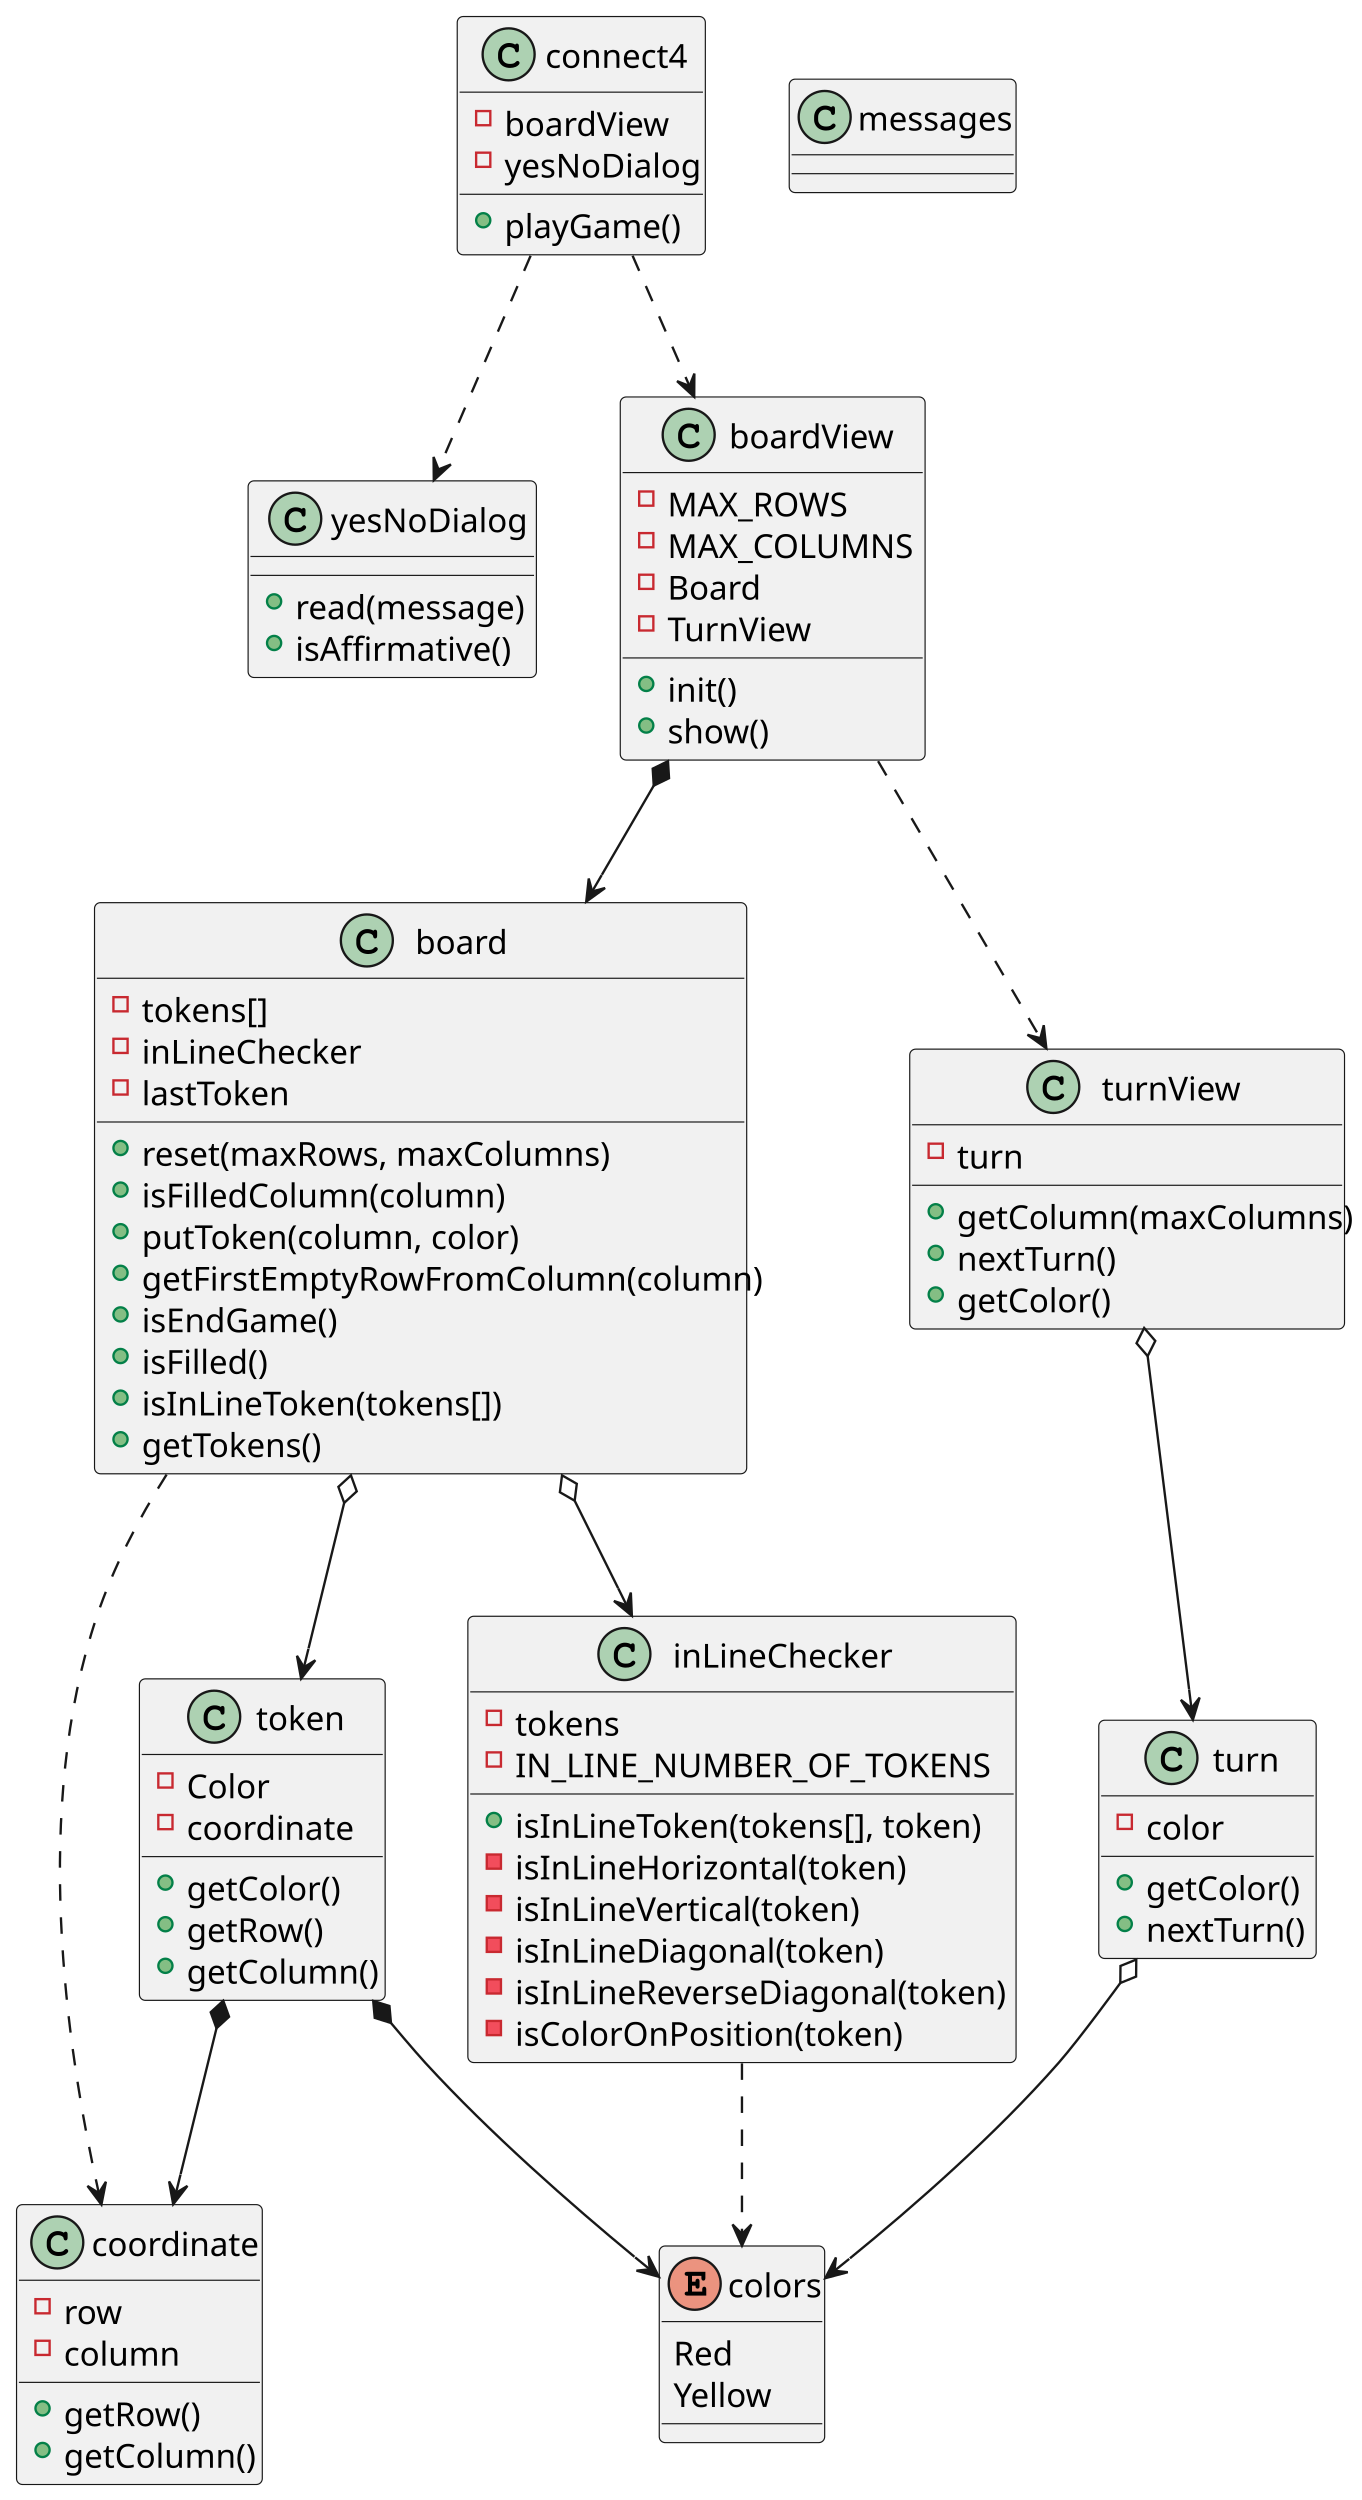
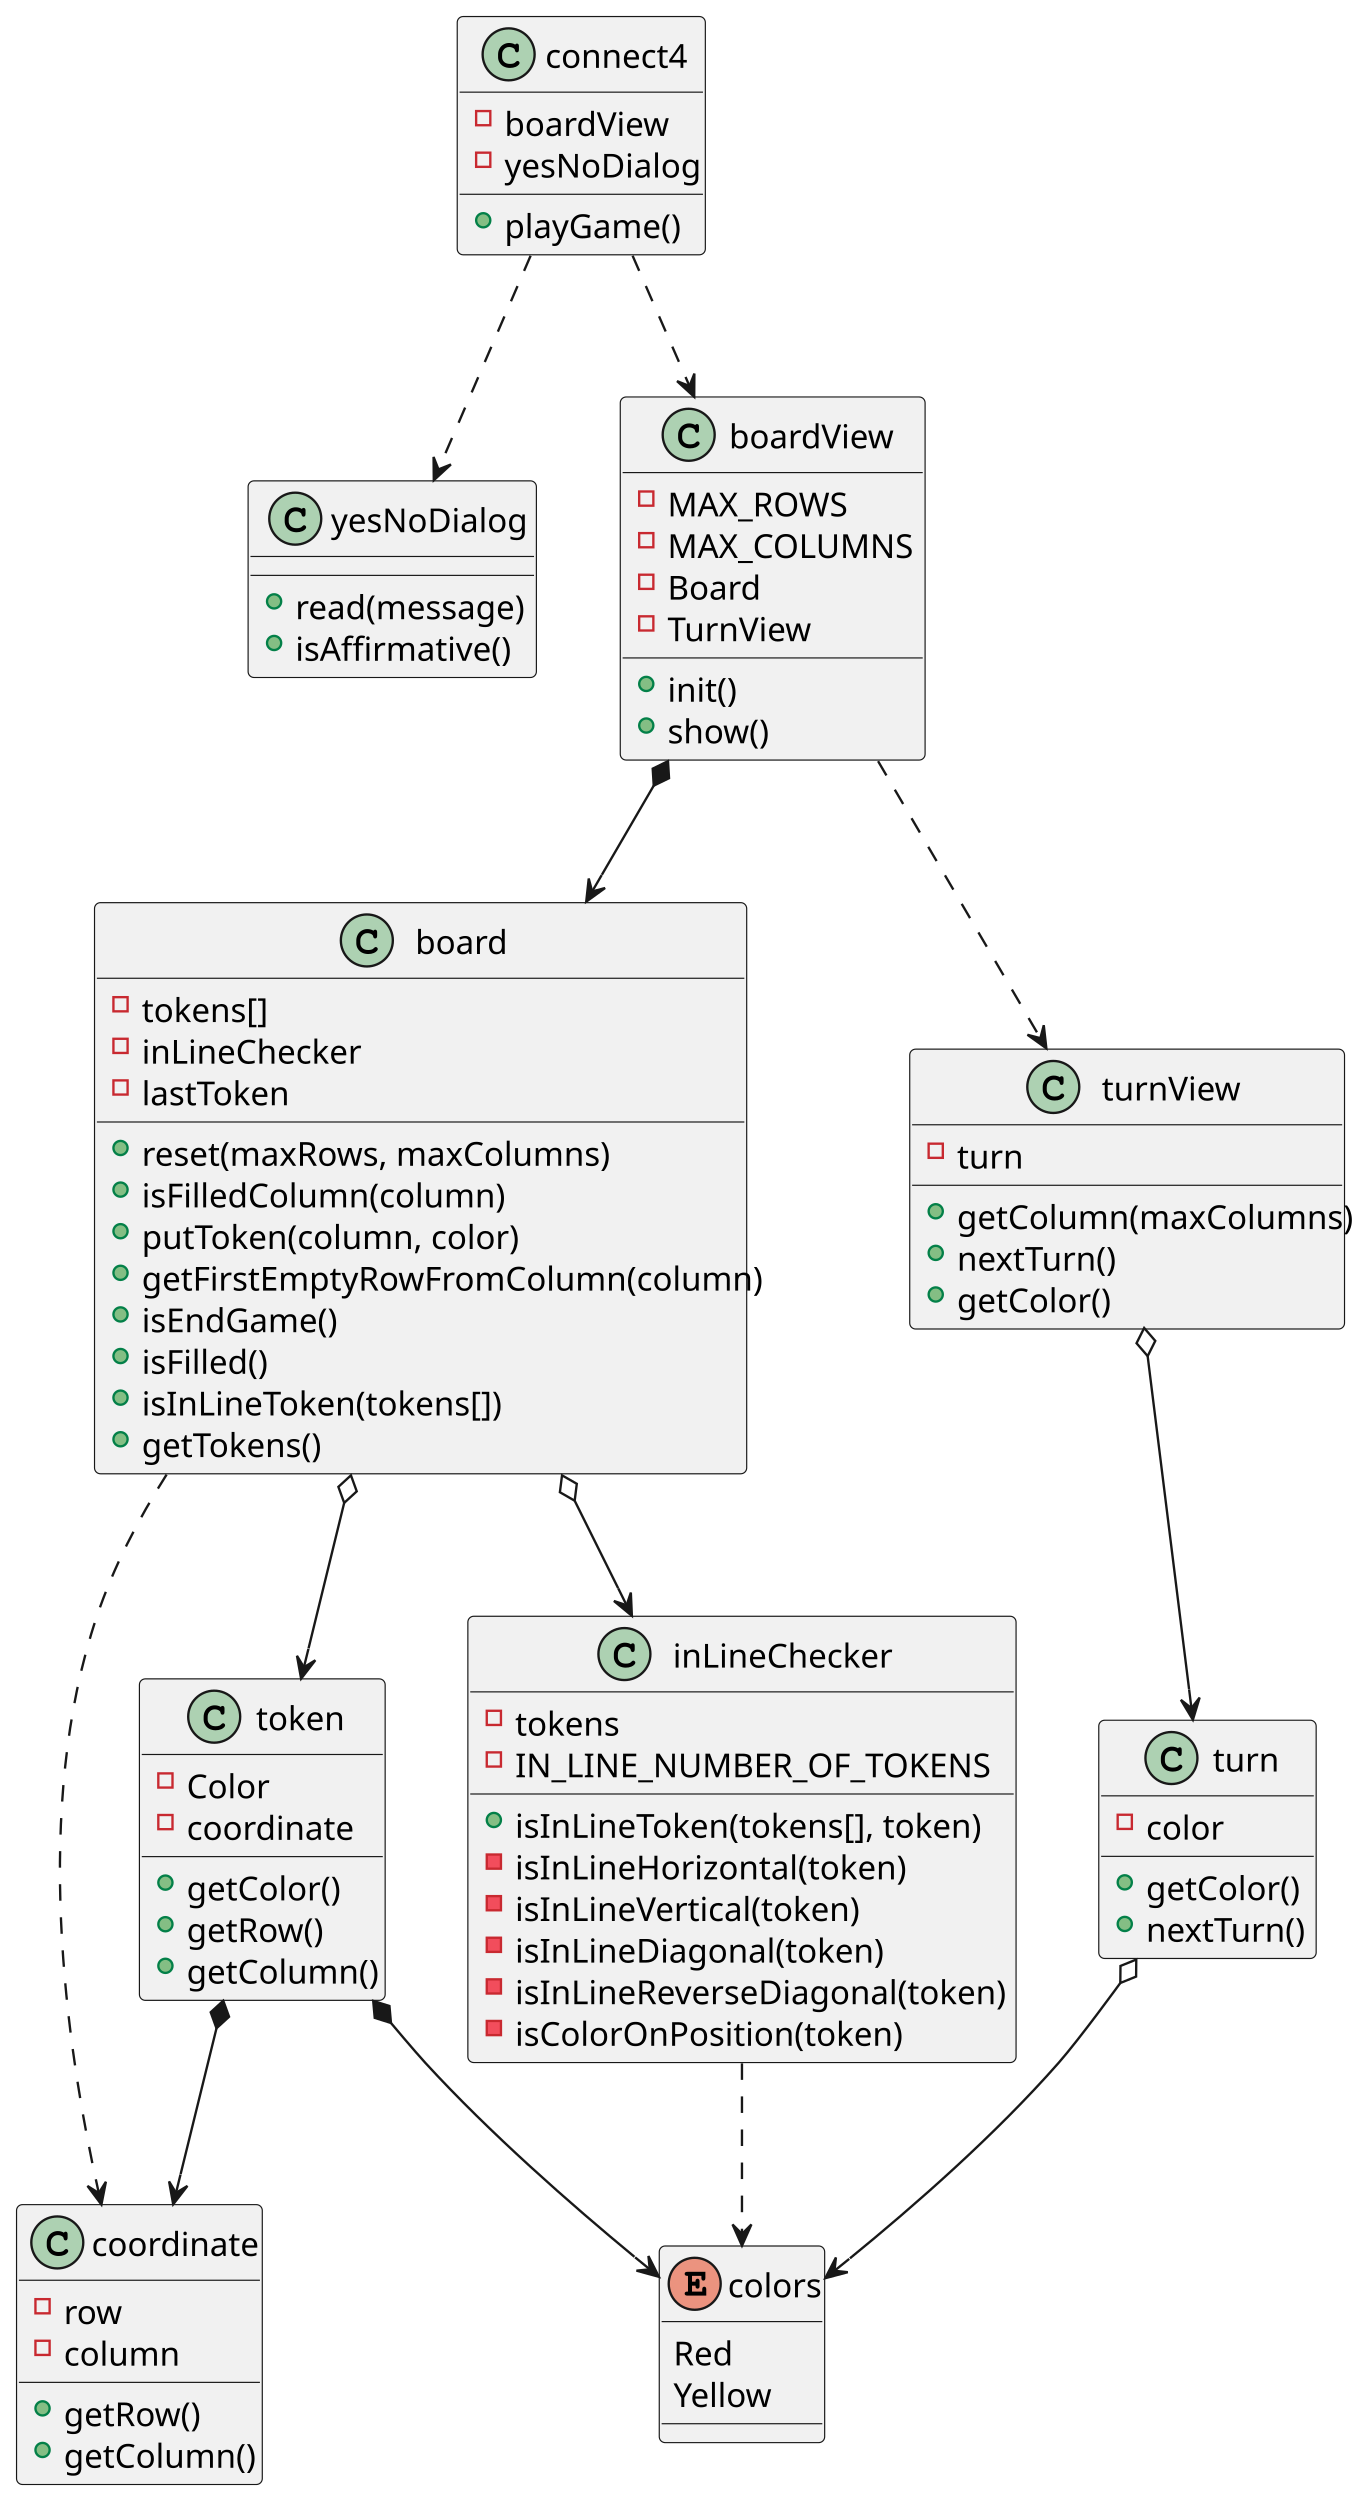
<svg xmlns="http://www.w3.org/2000/svg" contentStyleType="text/css" height="1058px" preserveAspectRatio="none" style="width:576px;height:1058px;background:#FFFFFF;" version="1.1" viewBox="0 0 576 1058" width="576px" zoomAndPan="magnify">
  <defs />
  <g>
    <g id="elem_connect4">
      <rect codeLine="2" fill="#F1F1F1" height="100.828" id="connect4" rx="2.5" ry="2.5" style="stroke:#181818;stroke-width:0.5;" width="105" x="193.5" y="7" />
      <ellipse cx="215.25" cy="23" fill="#ADD1B2" rx="11" ry="11" style="stroke:#181818;stroke-width:1.0;" />
      <path d="M218.016,18.875 Q218.172,18.656 218.359,18.547 Q218.547,18.438 218.766,18.438 Q219.141,18.438 219.375,18.703 Q219.609,18.953 219.609,19.562 L219.609,21.016 Q219.609,21.625 219.375,21.891 Q219.141,22.156 218.766,22.156 Q218.422,22.156 218.219,21.953 Q218.016,21.766 217.906,21.25 Q217.859,20.891 217.672,20.703 Q217.344,20.328 216.734,20.109 Q216.125,19.891 215.5,19.891 Q214.734,19.891 214.094,20.219 Q213.469,20.547 212.969,21.297 Q212.484,22.047 212.484,23.078 L212.484,24.172 Q212.484,25.406 213.375,26.234 Q214.266,27.047 215.859,27.047 Q216.797,27.047 217.453,26.797 Q217.844,26.641 218.266,26.203 Q218.531,25.938 218.672,25.859 Q218.828,25.781 219.031,25.781 Q219.359,25.781 219.609,26.047 Q219.875,26.297 219.875,26.641 Q219.875,26.984 219.531,27.391 Q219.031,27.969 218.234,28.297 Q217.156,28.75 215.859,28.75 Q214.344,28.75 213.141,28.125 Q212.156,27.625 211.469,26.562 Q210.781,25.484 210.781,24.203 L210.781,23.047 Q210.781,21.719 211.391,20.578 Q212.016,19.422 213.109,18.812 Q214.203,18.188 215.438,18.188 Q216.172,18.188 216.812,18.359 Q217.469,18.516 218.016,18.875 Z " fill="#000000" />
      <text fill="#000000" font-family="sans-serif" font-size="14" lengthAdjust="spacing" textLength="58" x="230.75" y="28.729">connect4</text>
      <line style="stroke:#181818;stroke-width:0.5;" x1="194.5" x2="297.5" y1="39" y2="39" />
      <rect fill="none" height="6" style="stroke:#C82930;stroke-width:1.0;" width="6" x="201.5" y="47" />
      <text fill="#000000" font-family="sans-serif" font-size="14" lengthAdjust="spacing" textLength="66" x="213.5" y="57.533">boardView</text>
      <rect fill="none" height="6" style="stroke:#C82930;stroke-width:1.0;" width="6" x="201.5" y="64.609" />
      <text fill="#000000" font-family="sans-serif" font-size="14" lengthAdjust="spacing" textLength="79" x="213.5" y="75.143">yesNoDialog</text>
      <line style="stroke:#181818;stroke-width:0.5;" x1="194.5" x2="297.5" y1="82.219" y2="82.219" />
      <ellipse cx="204.5" cy="93.219" fill="#84BE84" rx="3" ry="3" style="stroke:#038048;stroke-width:1.0;" />
      <text fill="#000000" font-family="sans-serif" font-size="14" lengthAdjust="spacing" textLength="74" x="213.5" y="100.752">playGame()</text>
    </g>
    <g id="elem_yesNoDialog">
      <rect codeLine="7" fill="#F1F1F1" height="83.219" id="yesNoDialog" rx="2.5" ry="2.5" style="stroke:#181818;stroke-width:0.5;" width="122" x="105" y="203.5" />
      <ellipse cx="124.95" cy="219.5" fill="#ADD1B2" rx="11" ry="11" style="stroke:#181818;stroke-width:1.0;" />
      <path d="M127.716,215.375 Q127.872,215.156 128.059,215.047 Q128.247,214.938 128.466,214.938 Q128.841,214.938 129.075,215.203 Q129.309,215.453 129.309,216.062 L129.309,217.516 Q129.309,218.125 129.075,218.391 Q128.841,218.656 128.466,218.656 Q128.122,218.656 127.919,218.453 Q127.716,218.266 127.606,217.75 Q127.559,217.391 127.372,217.203 Q127.044,216.828 126.434,216.609 Q125.825,216.391 125.2,216.391 Q124.434,216.391 123.794,216.719 Q123.169,217.047 122.669,217.797 Q122.184,218.547 122.184,219.578 L122.184,220.672 Q122.184,221.906 123.075,222.734 Q123.966,223.547 125.559,223.547 Q126.497,223.547 127.153,223.297 Q127.544,223.141 127.966,222.703 Q128.231,222.438 128.372,222.359 Q128.528,222.281 128.731,222.281 Q129.059,222.281 129.309,222.547 Q129.575,222.797 129.575,223.141 Q129.575,223.484 129.231,223.891 Q128.731,224.469 127.934,224.797 Q126.856,225.25 125.559,225.25 Q124.044,225.25 122.841,224.625 Q121.856,224.125 121.169,223.062 Q120.481,221.984 120.481,220.703 L120.481,219.547 Q120.481,218.219 121.091,217.078 Q121.716,215.922 122.809,215.312 Q123.903,214.688 125.138,214.688 Q125.872,214.688 126.513,214.859 Q127.169,215.016 127.716,215.375 Z " fill="#000000" />
      <text fill="#000000" font-family="sans-serif" font-size="14" lengthAdjust="spacing" textLength="79" x="140.05" y="225.228">yesNoDialog</text>
      <line style="stroke:#181818;stroke-width:0.5;" x1="106" x2="226" y1="235.5" y2="235.5" />
      <line style="stroke:#181818;stroke-width:0.5;" x1="106" x2="226" y1="243.5" y2="243.5" />
      <ellipse cx="116" cy="254.5" fill="#84BE84" rx="3" ry="3" style="stroke:#038048;stroke-width:1.0;" />
      <text fill="#000000" font-family="sans-serif" font-size="14" lengthAdjust="spacing" textLength="96" x="125" y="262.033">read(message)</text>
      <ellipse cx="116" cy="272.109" fill="#84BE84" rx="3" ry="3" style="stroke:#038048;stroke-width:1.0;" />
      <text fill="#000000" font-family="sans-serif" font-size="14" lengthAdjust="spacing" textLength="86" x="125" y="279.643">isAffirmative()</text>
    </g>
    <g id="elem_board">
      <rect codeLine="11" fill="#F1F1F1" height="241.703" id="board" rx="2.5" ry="2.5" style="stroke:#181818;stroke-width:0.5;" width="276" x="40" y="382" />
      <ellipse cx="155.25" cy="398" fill="#ADD1B2" rx="11" ry="11" style="stroke:#181818;stroke-width:1.0;" />
      <path d="M158.016,393.875 Q158.172,393.656 158.359,393.547 Q158.547,393.438 158.766,393.438 Q159.141,393.438 159.375,393.703 Q159.609,393.953 159.609,394.562 L159.609,396.016 Q159.609,396.625 159.375,396.891 Q159.141,397.156 158.766,397.156 Q158.422,397.156 158.219,396.953 Q158.016,396.766 157.906,396.25 Q157.859,395.891 157.672,395.703 Q157.344,395.328 156.734,395.109 Q156.125,394.891 155.5,394.891 Q154.734,394.891 154.094,395.219 Q153.469,395.547 152.969,396.297 Q152.484,397.047 152.484,398.078 L152.484,399.172 Q152.484,400.406 153.375,401.234 Q154.266,402.047 155.859,402.047 Q156.797,402.047 157.453,401.797 Q157.844,401.641 158.266,401.203 Q158.531,400.938 158.672,400.859 Q158.828,400.781 159.031,400.781 Q159.359,400.781 159.609,401.047 Q159.875,401.297 159.875,401.641 Q159.875,401.984 159.531,402.391 Q159.031,402.969 158.234,403.297 Q157.156,403.75 155.859,403.75 Q154.344,403.75 153.141,403.125 Q152.156,402.625 151.469,401.562 Q150.781,400.484 150.781,399.203 L150.781,398.047 Q150.781,396.719 151.391,395.578 Q152.016,394.422 153.109,393.812 Q154.203,393.188 155.438,393.188 Q156.172,393.188 156.812,393.359 Q157.469,393.516 158.016,393.875 Z " fill="#000000" />
      <text fill="#000000" font-family="sans-serif" font-size="14" lengthAdjust="spacing" textLength="37" x="175.75" y="403.728">board</text>
      <line style="stroke:#181818;stroke-width:0.5;" x1="41" x2="315" y1="414" y2="414" />
      <rect fill="none" height="6" style="stroke:#C82930;stroke-width:1.0;" width="6" x="48" y="422" />
      <text fill="#000000" font-family="sans-serif" font-size="14" lengthAdjust="spacing" textLength="50" x="60" y="432.533">tokens[]</text>
      <rect fill="none" height="6" style="stroke:#C82930;stroke-width:1.0;" width="6" x="48" y="439.609" />
      <text fill="#000000" font-family="sans-serif" font-size="14" lengthAdjust="spacing" textLength="91" x="60" y="450.143">inLineChecker</text>
      <rect fill="none" height="6" style="stroke:#C82930;stroke-width:1.0;" width="6" x="48" y="457.219" />
      <text fill="#000000" font-family="sans-serif" font-size="14" lengthAdjust="spacing" textLength="62" x="60" y="467.752">lastToken</text>
      <line style="stroke:#181818;stroke-width:0.5;" x1="41" x2="315" y1="474.828" y2="474.828" />
      <ellipse cx="51" cy="485.828" fill="#84BE84" rx="3" ry="3" style="stroke:#038048;stroke-width:1.0;" />
      <text fill="#000000" font-family="sans-serif" font-size="14" lengthAdjust="spacing" textLength="189" x="60" y="493.361">reset(maxRows, maxColumns)</text>
      <ellipse cx="51" cy="503.438" fill="#84BE84" rx="3" ry="3" style="stroke:#038048;stroke-width:1.0;" />
      <text fill="#000000" font-family="sans-serif" font-size="14" lengthAdjust="spacing" textLength="147" x="60" y="510.971">isFilledColumn(column)</text>
      <ellipse cx="51" cy="521.047" fill="#84BE84" rx="3" ry="3" style="stroke:#038048;stroke-width:1.0;" />
      <text fill="#000000" font-family="sans-serif" font-size="14" lengthAdjust="spacing" textLength="154" x="60" y="528.58">putToken(column, color)</text>
      <ellipse cx="51" cy="538.656" fill="#84BE84" rx="3" ry="3" style="stroke:#038048;stroke-width:1.0;" />
      <text fill="#000000" font-family="sans-serif" font-size="14" lengthAdjust="spacing" textLength="250" x="60" y="546.189">getFirstEmptyRowFromColumn(column)</text>
      <ellipse cx="51" cy="556.266" fill="#84BE84" rx="3" ry="3" style="stroke:#038048;stroke-width:1.0;" />
      <text fill="#000000" font-family="sans-serif" font-size="14" lengthAdjust="spacing" textLength="83" x="60" y="563.799">isEndGame()</text>
      <ellipse cx="51" cy="573.875" fill="#84BE84" rx="3" ry="3" style="stroke:#038048;stroke-width:1.0;" />
      <text fill="#000000" font-family="sans-serif" font-size="14" lengthAdjust="spacing" textLength="54" x="60" y="581.408">isFilled()</text>
      <ellipse cx="51" cy="591.484" fill="#84BE84" rx="3" ry="3" style="stroke:#038048;stroke-width:1.0;" />
      <text fill="#000000" font-family="sans-serif" font-size="14" lengthAdjust="spacing" textLength="148" x="60" y="599.018">isInLineToken(tokens[])</text>
      <ellipse cx="51" cy="609.094" fill="#84BE84" rx="3" ry="3" style="stroke:#038048;stroke-width:1.0;" />
      <text fill="#000000" font-family="sans-serif" font-size="14" lengthAdjust="spacing" textLength="77" x="60" y="616.627">getTokens()</text>
    </g>
    <g id="elem_boardView">
      <rect codeLine="24" fill="#F1F1F1" height="153.656" id="boardView" rx="2.5" ry="2.5" style="stroke:#181818;stroke-width:0.5;" width="129" x="262.5" y="168" />
      <ellipse cx="291.45" cy="184" fill="#ADD1B2" rx="11" ry="11" style="stroke:#181818;stroke-width:1.0;" />
      <path d="M294.216,179.875 Q294.372,179.656 294.559,179.547 Q294.747,179.438 294.966,179.438 Q295.341,179.438 295.575,179.703 Q295.809,179.953 295.809,180.562 L295.809,182.016 Q295.809,182.625 295.575,182.891 Q295.341,183.156 294.966,183.156 Q294.622,183.156 294.419,182.953 Q294.216,182.766 294.106,182.25 Q294.059,181.891 293.872,181.703 Q293.544,181.328 292.934,181.109 Q292.325,180.891 291.7,180.891 Q290.934,180.891 290.294,181.219 Q289.669,181.547 289.169,182.297 Q288.684,183.047 288.684,184.078 L288.684,185.172 Q288.684,186.406 289.575,187.234 Q290.466,188.047 292.059,188.047 Q292.997,188.047 293.653,187.797 Q294.044,187.641 294.466,187.203 Q294.731,186.938 294.872,186.859 Q295.028,186.781 295.231,186.781 Q295.559,186.781 295.809,187.047 Q296.075,187.297 296.075,187.641 Q296.075,187.984 295.731,188.391 Q295.231,188.969 294.434,189.297 Q293.356,189.75 292.059,189.75 Q290.544,189.75 289.341,189.125 Q288.356,188.625 287.669,187.562 Q286.981,186.484 286.981,185.203 L286.981,184.047 Q286.981,182.719 287.591,181.578 Q288.216,180.422 289.309,179.812 Q290.403,179.188 291.637,179.188 Q292.372,179.188 293.012,179.359 Q293.669,179.516 294.216,179.875 Z " fill="#000000" />
      <text fill="#000000" font-family="sans-serif" font-size="14" lengthAdjust="spacing" textLength="66" x="308.55" y="189.728">boardView</text>
      <line style="stroke:#181818;stroke-width:0.5;" x1="263.5" x2="390.5" y1="200" y2="200" />
      <rect fill="none" height="6" style="stroke:#C82930;stroke-width:1.0;" width="6" x="270.5" y="208" />
      <text fill="#000000" font-family="sans-serif" font-size="14" lengthAdjust="spacing" textLength="79" x="282.5" y="218.533">MAX_ROWS</text>
      <rect fill="none" height="6" style="stroke:#C82930;stroke-width:1.0;" width="6" x="270.5" y="225.609" />
      <text fill="#000000" font-family="sans-serif" font-size="14" lengthAdjust="spacing" textLength="103" x="282.5" y="236.143">MAX_COLUMNS</text>
      <rect fill="none" height="6" style="stroke:#C82930;stroke-width:1.0;" width="6" x="270.5" y="243.219" />
      <text fill="#000000" font-family="sans-serif" font-size="14" lengthAdjust="spacing" textLength="38" x="282.5" y="253.752">Board</text>
      <rect fill="none" height="6" style="stroke:#C82930;stroke-width:1.0;" width="6" x="270.5" y="260.828" />
      <text fill="#000000" font-family="sans-serif" font-size="14" lengthAdjust="spacing" textLength="59" x="282.5" y="271.361">TurnView</text>
      <line style="stroke:#181818;stroke-width:0.5;" x1="263.5" x2="390.5" y1="278.438" y2="278.438" />
      <ellipse cx="273.5" cy="289.438" fill="#84BE84" rx="3" ry="3" style="stroke:#038048;stroke-width:1.0;" />
      <text fill="#000000" font-family="sans-serif" font-size="14" lengthAdjust="spacing" textLength="28" x="282.5" y="296.971">init()</text>
      <ellipse cx="273.5" cy="307.047" fill="#84BE84" rx="3" ry="3" style="stroke:#038048;stroke-width:1.0;" />
      <text fill="#000000" font-family="sans-serif" font-size="14" lengthAdjust="spacing" textLength="42" x="282.5" y="314.58">show()</text>
    </g>
    <g id="elem_inLineChecker">
      <rect codeLine="32" fill="#F1F1F1" height="188.875" id="inLineChecker" rx="2.5" ry="2.5" style="stroke:#181818;stroke-width:0.5;" width="232" x="198" y="684" />
      <ellipse cx="264.25" cy="700" fill="#ADD1B2" rx="11" ry="11" style="stroke:#181818;stroke-width:1.0;" />
      <path d="M267.016,695.875 Q267.172,695.656 267.359,695.547 Q267.547,695.438 267.766,695.438 Q268.141,695.438 268.375,695.703 Q268.609,695.953 268.609,696.562 L268.609,698.016 Q268.609,698.625 268.375,698.891 Q268.141,699.156 267.766,699.156 Q267.422,699.156 267.219,698.953 Q267.016,698.766 266.906,698.25 Q266.859,697.891 266.672,697.703 Q266.344,697.328 265.734,697.109 Q265.125,696.891 264.5,696.891 Q263.734,696.891 263.094,697.219 Q262.469,697.547 261.969,698.297 Q261.484,699.047 261.484,700.078 L261.484,701.172 Q261.484,702.406 262.375,703.234 Q263.266,704.047 264.859,704.047 Q265.797,704.047 266.453,703.797 Q266.844,703.641 267.266,703.203 Q267.531,702.938 267.672,702.859 Q267.828,702.781 268.031,702.781 Q268.359,702.781 268.609,703.047 Q268.875,703.297 268.875,703.641 Q268.875,703.984 268.531,704.391 Q268.031,704.969 267.234,705.297 Q266.156,705.75 264.859,705.75 Q263.344,705.75 262.141,705.125 Q261.156,704.625 260.469,703.562 Q259.781,702.484 259.781,701.203 L259.781,700.047 Q259.781,698.719 260.391,697.578 Q261.016,696.422 262.109,695.812 Q263.203,695.188 264.438,695.188 Q265.172,695.188 265.812,695.359 Q266.469,695.516 267.016,695.875 Z " fill="#000000" />
      <text fill="#000000" font-family="sans-serif" font-size="14" lengthAdjust="spacing" textLength="91" x="284.75" y="705.729">inLineChecker</text>
      <line style="stroke:#181818;stroke-width:0.5;" x1="199" x2="429" y1="716" y2="716" />
      <rect fill="none" height="6" style="stroke:#C82930;stroke-width:1.0;" width="6" x="206" y="724" />
      <text fill="#000000" font-family="sans-serif" font-size="14" lengthAdjust="spacing" textLength="42" x="218" y="734.533">tokens</text>
      <rect fill="none" height="6" style="stroke:#C82930;stroke-width:1.0;" width="6" x="206" y="741.609" />
      <text fill="#000000" font-family="sans-serif" font-size="14" lengthAdjust="spacing" textLength="206" x="218" y="752.143">IN_LINE_NUMBER_OF_TOKENS</text>
      <line style="stroke:#181818;stroke-width:0.5;" x1="199" x2="429" y1="759.219" y2="759.219" />
      <ellipse cx="209" cy="770.219" fill="#84BE84" rx="3" ry="3" style="stroke:#038048;stroke-width:1.0;" />
      <text fill="#000000" font-family="sans-serif" font-size="14" lengthAdjust="spacing" textLength="191" x="218" y="777.752">isInLineToken(tokens[], token)</text>
      <rect fill="#F24D5C" height="6" style="stroke:#C82930;stroke-width:1.0;" width="6" x="206" y="784.828" />
      <text fill="#000000" font-family="sans-serif" font-size="14" lengthAdjust="spacing" textLength="155" x="218" y="795.361">isInLineHorizontal(token)</text>
      <rect fill="#F24D5C" height="6" style="stroke:#C82930;stroke-width:1.0;" width="6" x="206" y="802.438" />
      <text fill="#000000" font-family="sans-serif" font-size="14" lengthAdjust="spacing" textLength="140" x="218" y="812.971">isInLineVertical(token)</text>
      <rect fill="#F24D5C" height="6" style="stroke:#C82930;stroke-width:1.0;" width="6" x="206" y="820.047" />
      <text fill="#000000" font-family="sans-serif" font-size="14" lengthAdjust="spacing" textLength="149" x="218" y="830.58">isInLineDiagonal(token)</text>
      <rect fill="#F24D5C" height="6" style="stroke:#C82930;stroke-width:1.0;" width="6" x="206" y="837.656" />
      <text fill="#000000" font-family="sans-serif" font-size="14" lengthAdjust="spacing" textLength="202" x="218" y="848.189">isInLineReverseDiagonal(token)</text>
      <rect fill="#F24D5C" height="6" style="stroke:#C82930;stroke-width:1.0;" width="6" x="206" y="855.266" />
      <text fill="#000000" font-family="sans-serif" font-size="14" lengthAdjust="spacing" textLength="158" x="218" y="865.799">isColorOnPosition(token)</text>
    </g>
    <g id="elem_token">
      <rect codeLine="43" fill="#F1F1F1" height="136.047" id="token" rx="2.5" ry="2.5" style="stroke:#181818;stroke-width:0.5;" width="104" x="59" y="710.5" />
      <ellipse cx="90.65" cy="726.5" fill="#ADD1B2" rx="11" ry="11" style="stroke:#181818;stroke-width:1.0;" />
      <path d="M93.416,722.375 Q93.572,722.156 93.759,722.047 Q93.947,721.938 94.166,721.938 Q94.541,721.938 94.775,722.203 Q95.009,722.453 95.009,723.062 L95.009,724.516 Q95.009,725.125 94.775,725.391 Q94.541,725.656 94.166,725.656 Q93.822,725.656 93.619,725.453 Q93.416,725.266 93.306,724.75 Q93.259,724.391 93.072,724.203 Q92.744,723.828 92.134,723.609 Q91.525,723.391 90.9,723.391 Q90.134,723.391 89.494,723.719 Q88.869,724.047 88.369,724.797 Q87.884,725.547 87.884,726.578 L87.884,727.672 Q87.884,728.906 88.775,729.734 Q89.666,730.547 91.259,730.547 Q92.197,730.547 92.853,730.297 Q93.244,730.141 93.666,729.703 Q93.931,729.438 94.072,729.359 Q94.228,729.281 94.431,729.281 Q94.759,729.281 95.009,729.547 Q95.275,729.797 95.275,730.141 Q95.275,730.484 94.931,730.891 Q94.431,731.469 93.634,731.797 Q92.556,732.25 91.259,732.25 Q89.744,732.25 88.541,731.625 Q87.556,731.125 86.869,730.062 Q86.181,728.984 86.181,727.703 L86.181,726.547 Q86.181,725.219 86.791,724.078 Q87.416,722.922 88.509,722.312 Q89.603,721.688 90.838,721.688 Q91.572,721.688 92.213,721.859 Q92.869,722.016 93.416,722.375 Z " fill="#000000" />
      <text fill="#000000" font-family="sans-serif" font-size="14" lengthAdjust="spacing" textLength="35" x="108.35" y="732.229">token</text>
      <line style="stroke:#181818;stroke-width:0.5;" x1="60" x2="162" y1="742.5" y2="742.5" />
      <rect fill="none" height="6" style="stroke:#C82930;stroke-width:1.0;" width="6" x="67" y="750.5" />
      <text fill="#000000" font-family="sans-serif" font-size="14" lengthAdjust="spacing" textLength="34" x="79" y="761.033">Color</text>
      <rect fill="none" height="6" style="stroke:#C82930;stroke-width:1.0;" width="6" x="67" y="768.109" />
      <text fill="#000000" font-family="sans-serif" font-size="14" lengthAdjust="spacing" textLength="67" x="79" y="778.643">coordinate</text>
      <line style="stroke:#181818;stroke-width:0.5;" x1="60" x2="162" y1="785.719" y2="785.719" />
      <ellipse cx="70" cy="796.719" fill="#84BE84" rx="3" ry="3" style="stroke:#038048;stroke-width:1.0;" />
      <text fill="#000000" font-family="sans-serif" font-size="14" lengthAdjust="spacing" textLength="64" x="79" y="804.252">getColor()</text>
      <ellipse cx="70" cy="814.328" fill="#84BE84" rx="3" ry="3" style="stroke:#038048;stroke-width:1.0;" />
      <text fill="#000000" font-family="sans-serif" font-size="14" lengthAdjust="spacing" textLength="57" x="79" y="821.861">getRow()</text>
      <ellipse cx="70" cy="831.938" fill="#84BE84" rx="3" ry="3" style="stroke:#038048;stroke-width:1.0;" />
      <text fill="#000000" font-family="sans-serif" font-size="14" lengthAdjust="spacing" textLength="78" x="79" y="839.471">getColumn()</text>
    </g>
    <g id="elem_coordinate">
      <rect codeLine="51" fill="#F1F1F1" height="118.438" id="coordinate" rx="2.5" ry="2.5" style="stroke:#181818;stroke-width:0.5;" width="104" x="7" y="933" />
      <ellipse cx="24.25" cy="949" fill="#ADD1B2" rx="11" ry="11" style="stroke:#181818;stroke-width:1.0;" />
      <path d="M27.016,944.875 Q27.172,944.656 27.359,944.547 Q27.547,944.438 27.766,944.438 Q28.141,944.438 28.375,944.703 Q28.609,944.953 28.609,945.562 L28.609,947.016 Q28.609,947.625 28.375,947.891 Q28.141,948.156 27.766,948.156 Q27.422,948.156 27.219,947.953 Q27.016,947.766 26.906,947.25 Q26.859,946.891 26.672,946.703 Q26.344,946.328 25.734,946.109 Q25.125,945.891 24.5,945.891 Q23.734,945.891 23.094,946.219 Q22.469,946.547 21.969,947.297 Q21.484,948.047 21.484,949.078 L21.484,950.172 Q21.484,951.406 22.375,952.234 Q23.266,953.047 24.859,953.047 Q25.797,953.047 26.453,952.797 Q26.844,952.641 27.266,952.203 Q27.531,951.938 27.672,951.859 Q27.828,951.781 28.031,951.781 Q28.359,951.781 28.609,952.047 Q28.875,952.297 28.875,952.641 Q28.875,952.984 28.531,953.391 Q28.031,953.969 27.234,954.297 Q26.156,954.75 24.859,954.75 Q23.344,954.75 22.141,954.125 Q21.156,953.625 20.469,952.562 Q19.781,951.484 19.781,950.203 L19.781,949.047 Q19.781,947.719 20.391,946.578 Q21.016,945.422 22.109,944.812 Q23.203,944.188 24.438,944.188 Q25.172,944.188 25.812,944.359 Q26.469,944.516 27.016,944.875 Z " fill="#000000" />
      <text fill="#000000" font-family="sans-serif" font-size="14" lengthAdjust="spacing" textLength="67" x="38.75" y="954.729">coordinate</text>
      <line style="stroke:#181818;stroke-width:0.5;" x1="8" x2="110" y1="965" y2="965" />
      <rect fill="none" height="6" style="stroke:#C82930;stroke-width:1.0;" width="6" x="15" y="973" />
      <text fill="#000000" font-family="sans-serif" font-size="14" lengthAdjust="spacing" textLength="22" x="27" y="983.533">row</text>
      <rect fill="none" height="6" style="stroke:#C82930;stroke-width:1.0;" width="6" x="15" y="990.609" />
      <text fill="#000000" font-family="sans-serif" font-size="14" lengthAdjust="spacing" textLength="45" x="27" y="1001.143">column</text>
      <line style="stroke:#181818;stroke-width:0.5;" x1="8" x2="110" y1="1008.219" y2="1008.219" />
      <ellipse cx="18" cy="1019.219" fill="#84BE84" rx="3" ry="3" style="stroke:#038048;stroke-width:1.0;" />
      <text fill="#000000" font-family="sans-serif" font-size="14" lengthAdjust="spacing" textLength="57" x="27" y="1026.752">getRow()</text>
      <ellipse cx="18" cy="1036.828" fill="#84BE84" rx="3" ry="3" style="stroke:#038048;stroke-width:1.0;" />
      <text fill="#000000" font-family="sans-serif" font-size="14" lengthAdjust="spacing" textLength="78" x="27" y="1044.361">getColumn()</text>
    </g>
    <g id="elem_turnView">
      <rect codeLine="58" fill="#F1F1F1" height="118.438" id="turnView" rx="2.5" ry="2.5" style="stroke:#181818;stroke-width:0.5;" width="184" x="385" y="444" />
      <ellipse cx="445.75" cy="460" fill="#ADD1B2" rx="11" ry="11" style="stroke:#181818;stroke-width:1.0;" />
      <path d="M448.516,455.875 Q448.672,455.656 448.859,455.547 Q449.047,455.438 449.266,455.438 Q449.641,455.438 449.875,455.703 Q450.109,455.953 450.109,456.562 L450.109,458.016 Q450.109,458.625 449.875,458.891 Q449.641,459.156 449.266,459.156 Q448.922,459.156 448.719,458.953 Q448.516,458.766 448.406,458.25 Q448.359,457.891 448.172,457.703 Q447.844,457.328 447.234,457.109 Q446.625,456.891 446,456.891 Q445.234,456.891 444.594,457.219 Q443.969,457.547 443.469,458.297 Q442.984,459.047 442.984,460.078 L442.984,461.172 Q442.984,462.406 443.875,463.234 Q444.766,464.047 446.359,464.047 Q447.297,464.047 447.953,463.797 Q448.344,463.641 448.766,463.203 Q449.031,462.938 449.172,462.859 Q449.328,462.781 449.531,462.781 Q449.859,462.781 450.109,463.047 Q450.375,463.297 450.375,463.641 Q450.375,463.984 450.031,464.391 Q449.531,464.969 448.734,465.297 Q447.656,465.75 446.359,465.75 Q444.844,465.75 443.641,465.125 Q442.656,464.625 441.969,463.562 Q441.281,462.484 441.281,461.203 L441.281,460.047 Q441.281,458.719 441.891,457.578 Q442.516,456.422 443.609,455.812 Q444.703,455.188 445.938,455.188 Q446.672,455.188 447.312,455.359 Q447.969,455.516 448.516,455.875 Z " fill="#000000" />
      <text fill="#000000" font-family="sans-serif" font-size="14" lengthAdjust="spacing" textLength="54" x="466.25" y="465.728">turnView</text>
      <line style="stroke:#181818;stroke-width:0.5;" x1="386" x2="568" y1="476" y2="476" />
      <rect fill="none" height="6" style="stroke:#C82930;stroke-width:1.0;" width="6" x="393" y="484" />
      <text fill="#000000" font-family="sans-serif" font-size="14" lengthAdjust="spacing" textLength="25" x="405" y="494.533">turn</text>
      <line style="stroke:#181818;stroke-width:0.5;" x1="386" x2="568" y1="501.609" y2="501.609" />
      <ellipse cx="396" cy="512.609" fill="#84BE84" rx="3" ry="3" style="stroke:#038048;stroke-width:1.0;" />
      <text fill="#000000" font-family="sans-serif" font-size="14" lengthAdjust="spacing" textLength="158" x="405" y="520.143">getColumn(maxColumns)</text>
      <ellipse cx="396" cy="530.219" fill="#84BE84" rx="3" ry="3" style="stroke:#038048;stroke-width:1.0;" />
      <text fill="#000000" font-family="sans-serif" font-size="14" lengthAdjust="spacing" textLength="66" x="405" y="537.752">nextTurn()</text>
      <ellipse cx="396" cy="547.828" fill="#84BE84" rx="3" ry="3" style="stroke:#038048;stroke-width:1.0;" />
      <text fill="#000000" font-family="sans-serif" font-size="14" lengthAdjust="spacing" textLength="64" x="405" y="555.361">getColor()</text>
    </g>
    <g id="elem_turn">
      <rect codeLine="65" fill="#F1F1F1" height="100.828" id="turn" rx="2.5" ry="2.5" style="stroke:#181818;stroke-width:0.5;" width="92" x="465" y="728" />
      <ellipse cx="495.75" cy="744" fill="#ADD1B2" rx="11" ry="11" style="stroke:#181818;stroke-width:1.0;" />
      <path d="M498.516,739.875 Q498.672,739.656 498.859,739.547 Q499.047,739.438 499.266,739.438 Q499.641,739.438 499.875,739.703 Q500.109,739.953 500.109,740.562 L500.109,742.016 Q500.109,742.625 499.875,742.891 Q499.641,743.156 499.266,743.156 Q498.922,743.156 498.719,742.953 Q498.516,742.766 498.406,742.25 Q498.359,741.891 498.172,741.703 Q497.844,741.328 497.234,741.109 Q496.625,740.891 496,740.891 Q495.234,740.891 494.594,741.219 Q493.969,741.547 493.469,742.297 Q492.984,743.047 492.984,744.078 L492.984,745.172 Q492.984,746.406 493.875,747.234 Q494.766,748.047 496.359,748.047 Q497.297,748.047 497.953,747.797 Q498.344,747.641 498.766,747.203 Q499.031,746.938 499.172,746.859 Q499.328,746.781 499.531,746.781 Q499.859,746.781 500.109,747.047 Q500.375,747.297 500.375,747.641 Q500.375,747.984 500.031,748.391 Q499.531,748.969 498.734,749.297 Q497.656,749.75 496.359,749.75 Q494.844,749.75 493.641,749.125 Q492.656,748.625 491.969,747.562 Q491.281,746.484 491.281,745.203 L491.281,744.047 Q491.281,742.719 491.891,741.578 Q492.516,740.422 493.609,739.812 Q494.703,739.188 495.938,739.188 Q496.672,739.188 497.312,739.359 Q497.969,739.516 498.516,739.875 Z " fill="#000000" />
      <text fill="#000000" font-family="sans-serif" font-size="14" lengthAdjust="spacing" textLength="25" x="513.25" y="749.729">turn</text>
      <line style="stroke:#181818;stroke-width:0.5;" x1="466" x2="556" y1="760" y2="760" />
      <rect fill="none" height="6" style="stroke:#C82930;stroke-width:1.0;" width="6" x="473" y="768" />
      <text fill="#000000" font-family="sans-serif" font-size="14" lengthAdjust="spacing" textLength="31" x="485" y="778.533">color</text>
      <line style="stroke:#181818;stroke-width:0.5;" x1="466" x2="556" y1="785.609" y2="785.609" />
      <ellipse cx="476" cy="796.609" fill="#84BE84" rx="3" ry="3" style="stroke:#038048;stroke-width:1.0;" />
      <text fill="#000000" font-family="sans-serif" font-size="14" lengthAdjust="spacing" textLength="64" x="485" y="804.143">getColor()</text>
      <ellipse cx="476" cy="814.219" fill="#84BE84" rx="3" ry="3" style="stroke:#038048;stroke-width:1.0;" />
      <text fill="#000000" font-family="sans-serif" font-size="14" lengthAdjust="spacing" textLength="66" x="485" y="821.752">nextTurn()</text>
    </g>
    <g id="elem_colors">
      <rect codeLine="71" fill="#F1F1F1" height="83.219" id="colors" rx="2.5" ry="2.5" style="stroke:#181818;stroke-width:0.5;" width="70" x="279" y="950.5" />
      <ellipse cx="294" cy="966.5" fill="#EB937F" rx="11" ry="11" style="stroke:#181818;stroke-width:1.0;" />
      <path d="M292.859,967.297 L292.859,969.797 L297.188,969.797 L297.188,968.875 Q297.188,968.266 297.422,968 Q297.672,967.734 298.047,967.734 Q298.422,967.734 298.656,968 Q298.891,968.266 298.891,968.875 L298.891,971.5 L290.891,971.5 Q290.266,971.5 290,971.266 Q289.75,971.031 289.75,970.641 Q289.75,970.266 290.016,970.031 Q290.281,969.797 290.891,969.797 L291.156,969.797 L291.156,963.141 L290.891,963.141 Q290.266,963.141 290,962.906 Q289.75,962.672 289.75,962.281 Q289.75,961.906 290,961.672 Q290.266,961.438 290.891,961.438 L298.516,961.438 L298.516,964.031 Q298.516,964.641 298.281,964.906 Q298.062,965.156 297.672,965.156 Q297.297,965.156 297.062,964.906 Q296.828,964.641 296.828,964.031 L296.828,963.141 L292.859,963.141 L292.859,965.594 L294.344,965.594 Q294.344,964.938 294.469,964.75 Q294.734,964.344 295.203,964.344 Q295.578,964.344 295.812,964.609 Q296.047,964.859 296.047,965.469 L296.047,967.438 Q296.047,967.984 295.922,968.172 Q295.656,968.562 295.203,968.562 Q294.734,968.562 294.469,968.156 Q294.344,967.969 294.344,967.297 L292.859,967.297 Z " fill="#000000" />
      <text fill="#000000" font-family="sans-serif" font-size="14" lengthAdjust="spacing" textLength="38" x="308" y="972.229">colors</text>
      <line style="stroke:#181818;stroke-width:0.5;" x1="280" x2="348" y1="982.5" y2="982.5" />
      <text fill="#000000" font-family="sans-serif" font-size="14" lengthAdjust="spacing" textLength="26" x="285" y="1001.033">Red</text>
      <text fill="#000000" font-family="sans-serif" font-size="14" lengthAdjust="spacing" textLength="40" x="285" y="1018.643">Yellow</text>
      <line style="stroke:#181818;stroke-width:0.5;" x1="280" x2="348" y1="1025.719" y2="1025.719" />
    </g>
-     <g id="elem_messages">
-       <rect codeLine="76" fill="#F1F1F1" height="48" id="messages" rx="2.5" ry="2.5" style="stroke:#181818;stroke-width:0.5;" width="96" x="334" y="33.5" />
-       <ellipse cx="349" cy="49.5" fill="#ADD1B2" rx="11" ry="11" style="stroke:#181818;stroke-width:1.0;" />
-       <path d="M351.766,45.375 Q351.922,45.156 352.109,45.047 Q352.297,44.938 352.516,44.938 Q352.891,44.938 353.125,45.203 Q353.359,45.453 353.359,46.062 L353.359,47.516 Q353.359,48.125 353.125,48.391 Q352.891,48.656 352.516,48.656 Q352.172,48.656 351.969,48.453 Q351.766,48.266 351.656,47.75 Q351.609,47.391 351.422,47.203 Q351.094,46.828 350.484,46.609 Q349.875,46.391 349.25,46.391 Q348.484,46.391 347.844,46.719 Q347.219,47.047 346.719,47.797 Q346.234,48.547 346.234,49.578 L346.234,50.672 Q346.234,51.906 347.125,52.734 Q348.016,53.547 349.609,53.547 Q350.547,53.547 351.203,53.297 Q351.594,53.141 352.016,52.703 Q352.281,52.438 352.422,52.359 Q352.578,52.281 352.781,52.281 Q353.109,52.281 353.359,52.547 Q353.625,52.797 353.625,53.141 Q353.625,53.484 353.281,53.891 Q352.781,54.469 351.984,54.797 Q350.906,55.25 349.609,55.25 Q348.094,55.25 346.891,54.625 Q345.906,54.125 345.219,53.062 Q344.531,51.984 344.531,50.703 L344.531,49.547 Q344.531,48.219 345.141,47.078 Q345.766,45.922 346.859,45.312 Q347.953,44.688 349.188,44.688 Q349.922,44.688 350.562,44.859 Q351.219,45.016 351.766,45.375 Z " fill="#000000" />
-       <text fill="#000000" font-family="sans-serif" font-size="14" lengthAdjust="spacing" textLength="64" x="363" y="55.228">messages</text>
-       <line style="stroke:#181818;stroke-width:0.5;" x1="335" x2="429" y1="65.5" y2="65.5" />
-       <line style="stroke:#181818;stroke-width:0.5;" x1="335" x2="429" y1="73.5" y2="73.5" />
-     </g>
    <g id="link_connect4_boardView">
-       <path codeLine="80" d="M267.71,108.21 C275.09,125.13 283.55,144.5 291.72,163.21 " fill="none" id="connect4-to-boardView" style="stroke:#181818;stroke-width:1.0;stroke-dasharray:7.0,7.0;" />
+       <path codeLine="76" d="M267.71,108.21 C275.09,125.13 283.55,144.5 291.72,163.21 " fill="none" id="connect4-to-boardView" style="stroke:#181818;stroke-width:1.0;stroke-dasharray:7.0,7.0;" />
      <polygon fill="#181818" points="293.79,167.95,293.858,158.101,291.791,163.367,286.526,161.299,293.79,167.95" style="stroke:#181818;stroke-width:1.0;" />
    </g>
    <g id="link_connect4_yesNoDialog">
-       <path codeLine="81" d="M224.56,108.21 C212.44,136.31 197.4,171.19 185.6,198.56 " fill="none" id="connect4-to-yesNoDialog" style="stroke:#181818;stroke-width:1.0;stroke-dasharray:7.0,7.0;" />
+       <path codeLine="77" d="M224.56,108.21 C212.44,136.31 197.4,171.19 185.6,198.56 " fill="none" id="connect4-to-yesNoDialog" style="stroke:#181818;stroke-width:1.0;stroke-dasharray:7.0,7.0;" />
      <polygon fill="#181818" points="183.58,203.23,190.827,196.56,185.567,198.642,183.486,193.382,183.58,203.23" style="stroke:#181818;stroke-width:1.0;" />
    </g>
    <g id="link_boardView_board">
-       <path codeLine="82" d="M276.659,332.488 C276.659,332.488 261.9,357.86 254.7,370.22 " fill="none" id="boardView-board" style="stroke:#181818;stroke-width:1.0;" />
+       <path codeLine="78" d="M276.659,332.488 C276.659,332.488 261.9,357.86 254.7,370.22 " fill="none" id="boardView-board" style="stroke:#181818;stroke-width:1.0;" />
      <polygon fill="#181818" points="248.09,381.58,256.072,375.81,250.603,377.257,249.156,371.789,248.09,381.58" style="stroke:#181818;stroke-width:1.0;" />
      <line style="stroke:#181818;stroke-width:1.0;" x1="250.603" x2="254.63" y1="377.257" y2="370.345" />
      <polygon fill="#181818" points="282.7,322.12,276.223,325.29,276.659,332.488,283.135,329.318,282.7,322.12" style="stroke:#181818;stroke-width:1.0;" />
    </g>
    <g id="link_boardView_turnView">
-       <path codeLine="83" d="M371.6,322.12 C393.42,359.35 419.37,403.64 440.06,438.96 " fill="none" id="boardView-to-turnView" style="stroke:#181818;stroke-width:1.0;stroke-dasharray:7.0,7.0;" />
+       <path codeLine="79" d="M371.6,322.12 C393.42,359.35 419.37,403.64 440.06,438.96 " fill="none" id="boardView-to-turnView" style="stroke:#181818;stroke-width:1.0;stroke-dasharray:7.0,7.0;" />
      <polygon fill="#181818" points="442.82,443.66,441.72,433.873,440.292,439.346,434.818,437.918,442.82,443.66" style="stroke:#181818;stroke-width:1.0;" />
    </g>
    <g id="link_turnView_turn">
-       <path codeLine="84" d="M485.687,573.909 C485.687,573.909 498.03,673.16 503.21,714.8 " fill="none" id="turnView-turn" style="stroke:#181818;stroke-width:1.0;" />
+       <path codeLine="80" d="M485.687,573.909 C485.687,573.909 498.03,673.16 503.21,714.8 " fill="none" id="turnView-turn" style="stroke:#181818;stroke-width:1.0;" />
      <polygon fill="#181818" points="504.83,727.83,507.692,718.406,504.215,722.868,499.753,719.391,504.83,727.83" style="stroke:#181818;stroke-width:1.0;" />
      <line style="stroke:#181818;stroke-width:1.0;" x1="504.215" x2="503.225" y1="722.868" y2="714.93" />
      <polygon fill="none" points="484.21,562,480.979,568.447,485.687,573.909,488.918,567.462,484.21,562" style="stroke:#181818;stroke-width:1.0;" />
    </g>
    <g id="link_board_token">
-       <path codeLine="85" d="M145.659,636.014 C145.659,636.014 135.23,678.61 130.58,697.59 " fill="none" id="board-token" style="stroke:#181818;stroke-width:1.0;" />
+       <path codeLine="81" d="M145.659,636.014 C145.659,636.014 135.23,678.61 130.58,697.59 " fill="none" id="board-token" style="stroke:#181818;stroke-width:1.0;" />
      <polygon fill="#181818" points="127.43,710.42,133.452,702.627,128.617,705.563,125.681,700.728,127.43,710.42" style="stroke:#181818;stroke-width:1.0;" />
      <line style="stroke:#181818;stroke-width:1.0;" x1="128.617" x2="130.53" y1="705.563" y2="697.79" />
      <polygon fill="none" points="148.52,624.36,143.205,629.233,145.659,636.014,150.974,631.141,148.52,624.36" style="stroke:#181818;stroke-width:1.0;" />
    </g>
    <g id="link_board_inLineChecker">
-       <path codeLine="86" d="M243.201,635.101 C243.201,635.101 255.73,660.31 261.6,672.12 " fill="none" id="board-inLineChecker" style="stroke:#181818;stroke-width:1.0;" />
+       <path codeLine="82" d="M243.201,635.101 C243.201,635.101 255.73,660.31 261.6,672.12 " fill="none" id="board-inLineChecker" style="stroke:#181818;stroke-width:1.0;" />
      <polygon fill="#181818" points="267.41,683.81,266.977,673.971,265.18,679.335,259.817,677.538,267.41,683.81" style="stroke:#181818;stroke-width:1.0;" />
      <line style="stroke:#181818;stroke-width:1.0;" x1="265.18" x2="261.625" y1="679.335" y2="672.17" />
      <polygon fill="none" points="237.85,624.36,236.945,631.514,243.201,635.101,244.106,627.947,237.85,624.36" style="stroke:#181818;stroke-width:1.0;" />
    </g>
    <g id="link_board_coordinate">
-       <path codeLine="87" d="M70.51,624.03 C58.44,643.01 48,663.25 41,684 C13.69,764.98 27.57,864.73 41.81,928.11 " fill="none" id="board-to-coordinate" style="stroke:#181818;stroke-width:1.0;stroke-dasharray:7.0,7.0;" />
+       <path codeLine="83" d="M70.51,624.03 C58.44,643.01 48,663.25 41,684 C13.69,764.98 27.57,864.73 41.81,928.11 " fill="none" id="board-to-coordinate" style="stroke:#181818;stroke-width:1.0;stroke-dasharray:7.0,7.0;" />
      <polygon fill="#181818" points="42.92,932.98,44.819,923.316,41.808,928.105,37.019,925.095,42.92,932.98" style="stroke:#181818;stroke-width:1.0;" />
    </g>
    <g id="link_inLineChecker_colors">
-       <path codeLine="88" d="M314,873.19 C314,898.15 314,924.01 314,945.12 " fill="none" id="inLineChecker-to-colors" style="stroke:#181818;stroke-width:1.0;stroke-dasharray:7.0,7.0;" />
+       <path codeLine="84" d="M314,873.19 C314,898.15 314,924.01 314,945.12 " fill="none" id="inLineChecker-to-colors" style="stroke:#181818;stroke-width:1.0;stroke-dasharray:7.0,7.0;" />
      <polygon fill="#181818" points="314,950.39,318,941.39,314,945.39,310,941.39,314,950.39" style="stroke:#181818;stroke-width:1.0;" />
    </g>
    <g id="link_turn_colors">
-       <path codeLine="89" d="M474.116,839.199 C474.116,839.199 456.91,862.86 448,873 C421.27,903.43 386.92,933.53 359.69,955.72 " fill="none" id="turn-colors" style="stroke:#181818;stroke-width:1.0;" />
+       <path codeLine="85" d="M474.116,839.199 C474.116,839.199 456.91,862.86 448,873 C421.27,903.43 386.92,933.53 359.69,955.72 " fill="none" id="turn-colors" style="stroke:#181818;stroke-width:1.0;" />
      <polygon fill="#181818" points="349.26,964.12,358.778,961.59,353.154,960.984,353.76,955.36,349.26,964.12" style="stroke:#181818;stroke-width:1.0;" />
      <line style="stroke:#181818;stroke-width:1.0;" x1="353.154" x2="359.385" y1="960.984" y2="955.965" />
      <polygon fill="none" points="480.87,829.28,474.187,831.988,474.116,839.199,480.8,836.491,480.87,829.28" style="stroke:#181818;stroke-width:1.0;" />
    </g>
    <g id="link_token_colors">
-       <path codeLine="90" d="M165.459,856.132 C165.459,856.132 175.43,868.02 180,873 C207.29,902.75 241.48,932.76 268.5,955.08 " fill="none" id="token-colors" style="stroke:#181818;stroke-width:1.0;" />
+       <path codeLine="86" d="M165.459,856.132 C165.459,856.132 175.43,868.02 180,873 C207.29,902.75 241.48,932.76 268.5,955.08 " fill="none" id="token-colors" style="stroke:#181818;stroke-width:1.0;" />
      <polygon fill="#181818" points="278.85,963.54,274.411,954.748,274.978,960.376,269.35,960.943,278.85,963.54" style="stroke:#181818;stroke-width:1.0;" />
      <line style="stroke:#181818;stroke-width:1.0;" x1="274.978" x2="268.78" y1="960.376" y2="955.305" />
      <polygon fill="#181818" points="157.94,846.78,158.582,853.962,165.459,856.132,164.817,848.95,157.94,846.78" style="stroke:#181818;stroke-width:1.0;" />
    </g>
    <g id="link_token_coordinate">
-       <path codeLine="91" d="M91.619,858.364 C91.619,858.364 81.21,900.67 76.44,920.08 " fill="none" id="token-coordinate" style="stroke:#181818;stroke-width:1.0;" />
+       <path codeLine="87" d="M91.619,858.364 C91.619,858.364 81.21,900.67 76.44,920.08 " fill="none" id="token-coordinate" style="stroke:#181818;stroke-width:1.0;" />
      <polygon fill="#181818" points="73.29,932.87,79.322,925.085,74.483,928.014,71.553,923.175,73.29,932.87" style="stroke:#181818;stroke-width:1.0;" />
      <line style="stroke:#181818;stroke-width:1.0;" x1="74.483" x2="76.395" y1="928.014" y2="920.245" />
      <polygon fill="#181818" points="94.48,846.71,89.165,851.583,91.619,858.364,96.934,853.491,94.48,846.71" style="stroke:#181818;stroke-width:1.0;" />
    </g>
  </g>
</svg>
